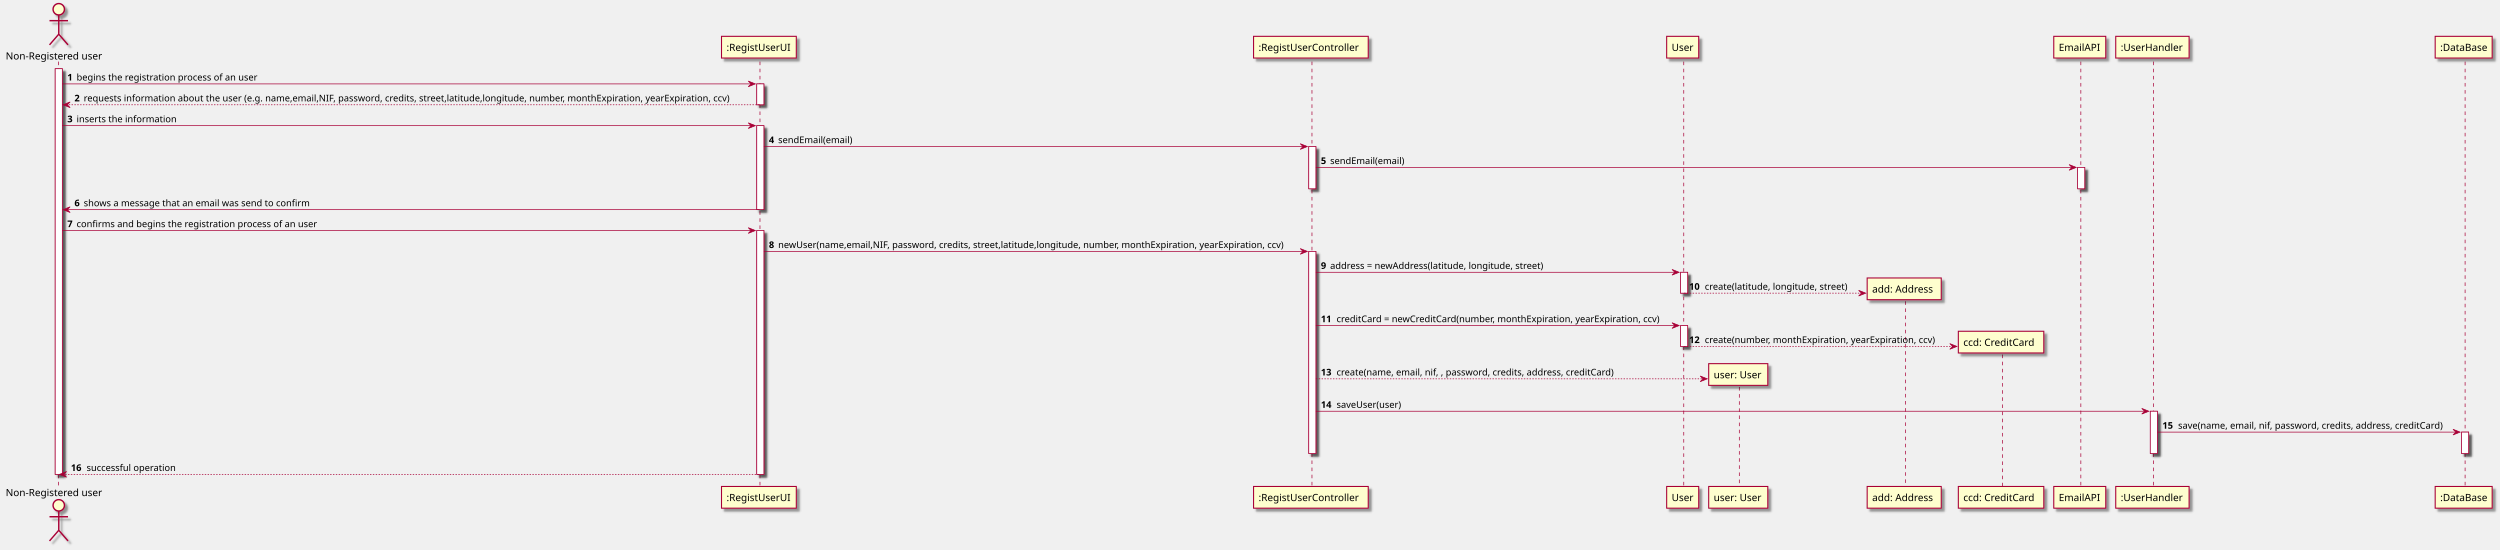
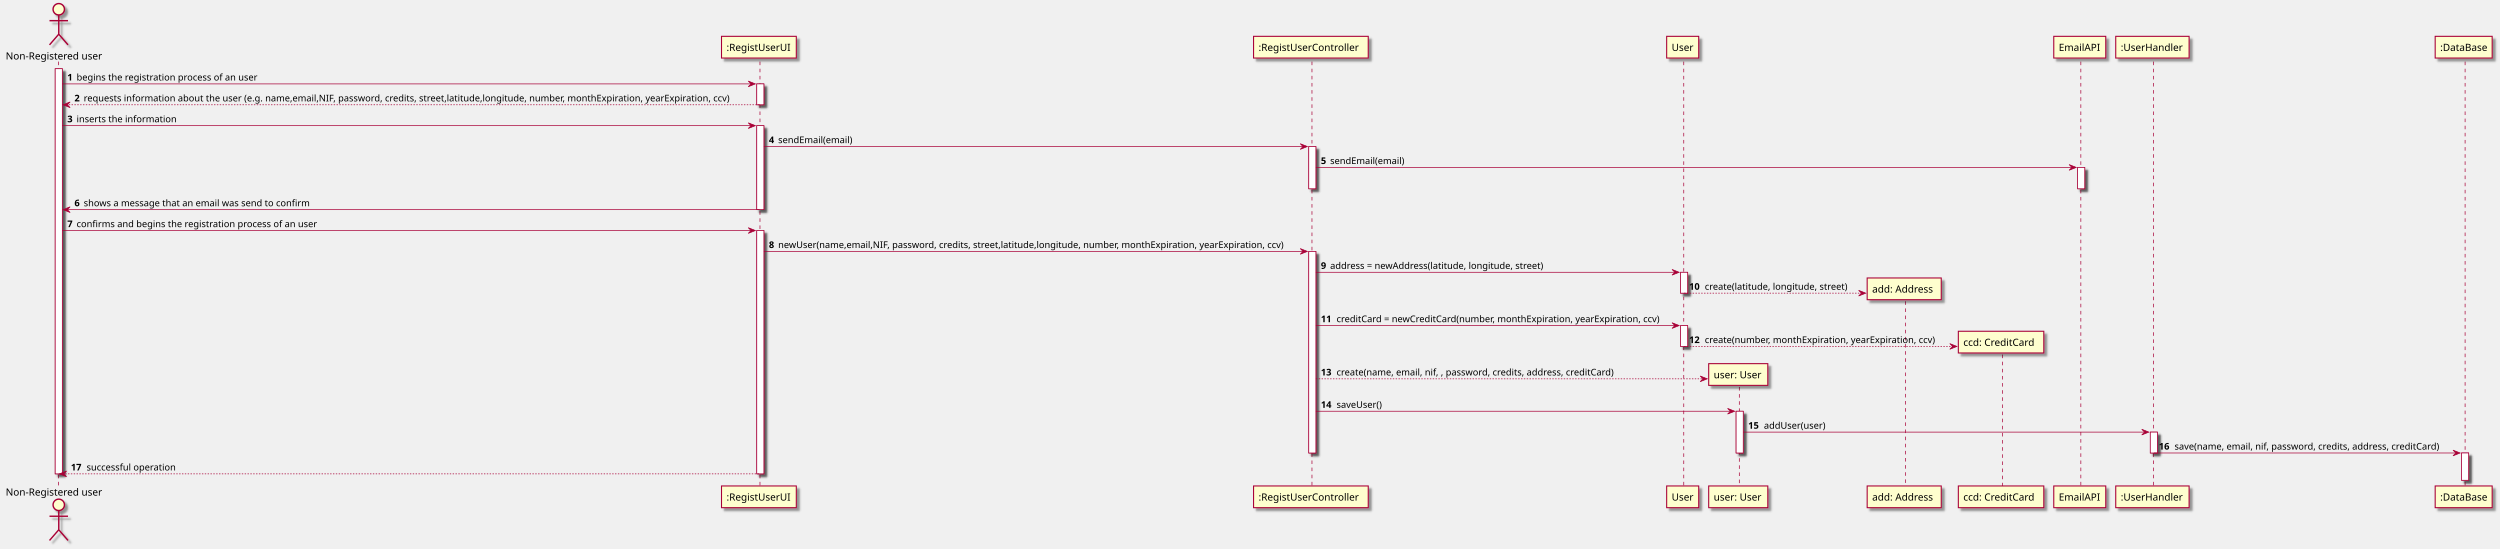
- <svg xmlns="http://www.w3.org/2000/svg" contentScriptType="application/ecmascript" contentStyleType="text/css" height="771px" preserveAspectRatio="none" style="width:3510px;height:771px;" version="1.1" viewBox="0 0 3510 771" width="3510px" zoomAndPan="magnify">
+ <svg xmlns="http://www.w3.org/2000/svg" contentScriptType="application/ecmascript" contentStyleType="text/css" height="770px" preserveAspectRatio="none" style="width:3510px;height:770px;" version="1.1" viewBox="0 0 3510 770" width="3510px" zoomAndPan="magnify">
  <defs>
-     <filter height="300%" id="fh4ermjfhfxl4" width="300%" x="-1" y="-1">
+     <filter height="300%" id="f1qba97kqvcczq" width="300%" x="-1" y="-1">
      <feGaussianBlur result="blurOut" stdDeviation="2.0" />
      <feColorMatrix in="blurOut" result="blurOut2" type="matrix" values="0 0 0 0 0 0 0 0 0 0 0 0 0 0 0 0 0 0 .4 0" />
      <feOffset dx="4.0" dy="4.0" in="blurOut2" result="blurOut3" />
      <feBlend in="SourceGraphic" in2="blurOut3" mode="normal" />
    </filter>
  </defs>
  <g>
-     <rect fill="#FFFFFF" filter="url(#fh4ermjfhfxl4)" height="569.502" style="stroke: #A80036; stroke-width: 1.0;" width="10" x="77.5" y="96.488" />
-     <rect fill="#FFFFFF" filter="url(#fh4ermjfhfxl4)" height="29.311" style="stroke: #A80036; stroke-width: 1.0;" width="10" x="1062.5" y="117.799" />
-     <rect fill="#FFFFFF" filter="url(#fh4ermjfhfxl4)" height="117.932" style="stroke: #A80036; stroke-width: 1.0;" width="10" x="1062.5" y="176.42" />
-     <rect fill="#FFFFFF" filter="url(#fh4ermjfhfxl4)" height="342.328" style="stroke: #A80036; stroke-width: 1.0;" width="10" x="1062.5" y="323.662" />
-     <rect fill="#FFFFFF" filter="url(#fh4ermjfhfxl4)" height="59.31" style="stroke: #A80036; stroke-width: 1.0;" width="10" x="1837.5" y="205.731" />
-     <rect fill="#FFFFFF" filter="url(#fh4ermjfhfxl4)" height="283.707" style="stroke: #A80036; stroke-width: 1.0;" width="10" x="1837.5" y="352.973" />
-     <rect fill="#FFFFFF" filter="url(#fh4ermjfhfxl4)" height="29.311" style="stroke: #A80036; stroke-width: 1.0;" width="10" x="2359.5" y="382.283" />
-     <rect fill="#FFFFFF" filter="url(#fh4ermjfhfxl4)" height="29.311" style="stroke: #A80036; stroke-width: 1.0;" width="10" x="2359.5" y="457.082" />
-     <rect fill="#FFFFFF" filter="url(#fh4ermjfhfxl4)" height="30" style="stroke: #A80036; stroke-width: 1.0;" width="10" x="2917" y="235.041" />
-     <rect fill="#FFFFFF" filter="url(#fh4ermjfhfxl4)" height="59.31" style="stroke: #A80036; stroke-width: 1.0;" width="10" x="3019" y="577.369" />
-     <rect fill="#FFFFFF" filter="url(#fh4ermjfhfxl4)" height="30" style="stroke: #A80036; stroke-width: 1.0;" width="10" x="3456" y="606.68" />
-     <line style="stroke: #A80036; stroke-width: 1.0; stroke-dasharray: 5.0,5.0;" x1="82" x2="82" y1="86.488" y2="683.99" />
-     <line style="stroke: #A80036; stroke-width: 1.0; stroke-dasharray: 5.0,5.0;" x1="1067" x2="1067" y1="86.488" y2="683.99" />
-     <line style="stroke: #A80036; stroke-width: 1.0; stroke-dasharray: 5.0,5.0;" x1="1842" x2="1842" y1="86.488" y2="683.99" />
-     <line style="stroke: #A80036; stroke-width: 1.0; stroke-dasharray: 5.0,5.0;" x1="2364" x2="2364" y1="86.488" y2="683.99" />
-     <line style="stroke: #A80036; stroke-width: 1.0; stroke-dasharray: 5.0,5.0;" x1="2442" x2="2442" y1="543.314" y2="683.99" />
-     <line style="stroke: #A80036; stroke-width: 1.0; stroke-dasharray: 5.0,5.0;" x1="2675.5" x2="2675.5" y1="423.027" y2="683.99" />
-     <line style="stroke: #A80036; stroke-width: 1.0; stroke-dasharray: 5.0,5.0;" x1="2811.5" x2="2811.5" y1="497.826" y2="683.99" />
-     <line style="stroke: #A80036; stroke-width: 1.0; stroke-dasharray: 5.0,5.0;" x1="2921.5" x2="2921.5" y1="86.488" y2="683.99" />
-     <line style="stroke: #A80036; stroke-width: 1.0; stroke-dasharray: 5.0,5.0;" x1="3023.5" x2="3023.5" y1="86.488" y2="683.99" />
-     <line style="stroke: #A80036; stroke-width: 1.0; stroke-dasharray: 5.0,5.0;" x1="3461" x2="3461" y1="86.488" y2="683.99" />
+     <rect fill="#FFFFFF" filter="url(#f1qba97kqvcczq)" height="568.812" style="stroke: #A80036; stroke-width: 1.0;" width="10" x="77.5" y="96.488" />
+     <rect fill="#FFFFFF" filter="url(#f1qba97kqvcczq)" height="29.311" style="stroke: #A80036; stroke-width: 1.0;" width="10" x="1062.5" y="117.799" />
+     <rect fill="#FFFFFF" filter="url(#f1qba97kqvcczq)" height="117.932" style="stroke: #A80036; stroke-width: 1.0;" width="10" x="1062.5" y="176.42" />
+     <rect fill="#FFFFFF" filter="url(#f1qba97kqvcczq)" height="341.639" style="stroke: #A80036; stroke-width: 1.0;" width="10" x="1062.5" y="323.662" />
+     <rect fill="#FFFFFF" filter="url(#f1qba97kqvcczq)" height="59.31" style="stroke: #A80036; stroke-width: 1.0;" width="10" x="1837.5" y="205.731" />
+     <rect fill="#FFFFFF" filter="url(#f1qba97kqvcczq)" height="283.018" style="stroke: #A80036; stroke-width: 1.0;" width="10" x="1837.5" y="352.973" />
+     <rect fill="#FFFFFF" filter="url(#f1qba97kqvcczq)" height="29.311" style="stroke: #A80036; stroke-width: 1.0;" width="10" x="2359.5" y="382.283" />
+     <rect fill="#FFFFFF" filter="url(#f1qba97kqvcczq)" height="29.311" style="stroke: #A80036; stroke-width: 1.0;" width="10" x="2359.5" y="457.082" />
+     <rect fill="#FFFFFF" filter="url(#f1qba97kqvcczq)" height="58.621" style="stroke: #A80036; stroke-width: 1.0;" width="10" x="2437.5" y="577.369" />
+     <rect fill="#FFFFFF" filter="url(#f1qba97kqvcczq)" height="30" style="stroke: #A80036; stroke-width: 1.0;" width="10" x="2917" y="235.041" />
+     <rect fill="#FFFFFF" filter="url(#f1qba97kqvcczq)" height="29.311" style="stroke: #A80036; stroke-width: 1.0;" width="10" x="3019" y="606.68" />
+     <rect fill="#FFFFFF" filter="url(#f1qba97kqvcczq)" height="38.31" style="stroke: #A80036; stroke-width: 1.0;" width="10" x="3456" y="635.99" />
+     <line style="stroke: #A80036; stroke-width: 1.0; stroke-dasharray: 5.0,5.0;" x1="82" x2="82" y1="86.488" y2="683.301" />
+     <line style="stroke: #A80036; stroke-width: 1.0; stroke-dasharray: 5.0,5.0;" x1="1067" x2="1067" y1="86.488" y2="683.301" />
+     <line style="stroke: #A80036; stroke-width: 1.0; stroke-dasharray: 5.0,5.0;" x1="1842" x2="1842" y1="86.488" y2="683.301" />
+     <line style="stroke: #A80036; stroke-width: 1.0; stroke-dasharray: 5.0,5.0;" x1="2364" x2="2364" y1="86.488" y2="683.301" />
+     <line style="stroke: #A80036; stroke-width: 1.0; stroke-dasharray: 5.0,5.0;" x1="2442" x2="2442" y1="543.314" y2="683.301" />
+     <line style="stroke: #A80036; stroke-width: 1.0; stroke-dasharray: 5.0,5.0;" x1="2675.5" x2="2675.5" y1="423.027" y2="683.301" />
+     <line style="stroke: #A80036; stroke-width: 1.0; stroke-dasharray: 5.0,5.0;" x1="2811.5" x2="2811.5" y1="497.826" y2="683.301" />
+     <line style="stroke: #A80036; stroke-width: 1.0; stroke-dasharray: 5.0,5.0;" x1="2921.5" x2="2921.5" y1="86.488" y2="683.301" />
+     <line style="stroke: #A80036; stroke-width: 1.0; stroke-dasharray: 5.0,5.0;" x1="3023.5" x2="3023.5" y1="86.488" y2="683.301" />
+     <line style="stroke: #A80036; stroke-width: 1.0; stroke-dasharray: 5.0,5.0;" x1="3461" x2="3461" y1="86.488" y2="683.301" />
    <text fill="#000000" font-family="sans-serif" font-size="14" lengthAdjust="spacingAndGlyphs" textLength="143" x="8" y="83.535">Non-Registered user</text>
-     <ellipse cx="82.5" cy="13" fill="#FEFECE" filter="url(#fh4ermjfhfxl4)" rx="8" ry="8" style="stroke: #A80036; stroke-width: 2.0;" />
-     <path d="M82.5,21 L82.5,48 M69.5,29 L95.5,29 M82.5,48 L69.5,63 M82.5,48 L95.5,63 " fill="none" filter="url(#fh4ermjfhfxl4)" style="stroke: #A80036; stroke-width: 2.0;" />
-     <text fill="#000000" font-family="sans-serif" font-size="14" lengthAdjust="spacingAndGlyphs" textLength="143" x="8" y="696.525">Non-Registered user</text>
-     <ellipse cx="82.5" cy="709.479" fill="#FEFECE" filter="url(#fh4ermjfhfxl4)" rx="8" ry="8" style="stroke: #A80036; stroke-width: 2.0;" />
-     <path d="M82.5,717.479 L82.5,744.479 M69.5,725.479 L95.5,725.479 M82.5,744.479 L69.5,759.479 M82.5,744.479 L95.5,759.479 " fill="none" filter="url(#fh4ermjfhfxl4)" style="stroke: #A80036; stroke-width: 2.0;" />
-     <rect fill="#FEFECE" filter="url(#fh4ermjfhfxl4)" height="30.488" style="stroke: #A80036; stroke-width: 1.5;" width="105" x="1013" y="51" />
+     <ellipse cx="82.5" cy="13" fill="#FEFECE" filter="url(#f1qba97kqvcczq)" rx="8" ry="8" style="stroke: #A80036; stroke-width: 2.0;" />
+     <path d="M82.5,21 L82.5,48 M69.5,29 L95.5,29 M82.5,48 L69.5,63 M82.5,48 L95.5,63 " fill="none" filter="url(#f1qba97kqvcczq)" style="stroke: #A80036; stroke-width: 2.0;" />
+     <text fill="#000000" font-family="sans-serif" font-size="14" lengthAdjust="spacingAndGlyphs" textLength="143" x="8" y="695.836">Non-Registered user</text>
+     <ellipse cx="82.5" cy="708.789" fill="#FEFECE" filter="url(#f1qba97kqvcczq)" rx="8" ry="8" style="stroke: #A80036; stroke-width: 2.0;" />
+     <path d="M82.5,716.789 L82.5,743.789 M69.5,724.789 L95.5,724.789 M82.5,743.789 L69.5,758.789 M82.5,743.789 L95.5,758.789 " fill="none" filter="url(#f1qba97kqvcczq)" style="stroke: #A80036; stroke-width: 2.0;" />
+     <rect fill="#FEFECE" filter="url(#f1qba97kqvcczq)" height="30.488" style="stroke: #A80036; stroke-width: 1.5;" width="105" x="1013" y="51" />
    <text fill="#000000" font-family="sans-serif" font-size="14" lengthAdjust="spacingAndGlyphs" textLength="91" x="1020" y="71.535">:RegistUserUI</text>
-     <rect fill="#FEFECE" filter="url(#fh4ermjfhfxl4)" height="30.488" style="stroke: #A80036; stroke-width: 1.5;" width="105" x="1013" y="682.99" />
-     <text fill="#000000" font-family="sans-serif" font-size="14" lengthAdjust="spacingAndGlyphs" textLength="91" x="1020" y="703.525">:RegistUserUI</text>
-     <rect fill="#FEFECE" filter="url(#fh4ermjfhfxl4)" height="30.488" style="stroke: #A80036; stroke-width: 1.5;" width="161" x="1760" y="51" />
+     <rect fill="#FEFECE" filter="url(#f1qba97kqvcczq)" height="30.488" style="stroke: #A80036; stroke-width: 1.5;" width="105" x="1013" y="682.301" />
+     <text fill="#000000" font-family="sans-serif" font-size="14" lengthAdjust="spacingAndGlyphs" textLength="91" x="1020" y="702.836">:RegistUserUI</text>
+     <rect fill="#FEFECE" filter="url(#f1qba97kqvcczq)" height="30.488" style="stroke: #A80036; stroke-width: 1.5;" width="161" x="1760" y="51" />
    <text fill="#000000" font-family="sans-serif" font-size="14" lengthAdjust="spacingAndGlyphs" textLength="147" x="1767" y="71.535">:RegistUserController</text>
-     <rect fill="#FEFECE" filter="url(#fh4ermjfhfxl4)" height="30.488" style="stroke: #A80036; stroke-width: 1.5;" width="161" x="1760" y="682.99" />
-     <text fill="#000000" font-family="sans-serif" font-size="14" lengthAdjust="spacingAndGlyphs" textLength="147" x="1767" y="703.525">:RegistUserController</text>
-     <rect fill="#FEFECE" filter="url(#fh4ermjfhfxl4)" height="30.488" style="stroke: #A80036; stroke-width: 1.5;" width="45" x="2340" y="51" />
+     <rect fill="#FEFECE" filter="url(#f1qba97kqvcczq)" height="30.488" style="stroke: #A80036; stroke-width: 1.5;" width="161" x="1760" y="682.301" />
+     <text fill="#000000" font-family="sans-serif" font-size="14" lengthAdjust="spacingAndGlyphs" textLength="147" x="1767" y="702.836">:RegistUserController</text>
+     <rect fill="#FEFECE" filter="url(#f1qba97kqvcczq)" height="30.488" style="stroke: #A80036; stroke-width: 1.5;" width="45" x="2340" y="51" />
    <text fill="#000000" font-family="sans-serif" font-size="14" lengthAdjust="spacingAndGlyphs" textLength="31" x="2347" y="71.535">User</text>
-     <rect fill="#FEFECE" filter="url(#fh4ermjfhfxl4)" height="30.488" style="stroke: #A80036; stroke-width: 1.5;" width="45" x="2340" y="682.99" />
-     <text fill="#000000" font-family="sans-serif" font-size="14" lengthAdjust="spacingAndGlyphs" textLength="31" x="2347" y="703.525">User</text>
-     <rect fill="#FEFECE" filter="url(#fh4ermjfhfxl4)" height="30.488" style="stroke: #A80036; stroke-width: 1.5;" width="83" x="2399" y="682.99" />
-     <text fill="#000000" font-family="sans-serif" font-size="14" lengthAdjust="spacingAndGlyphs" textLength="69" x="2406" y="703.525">user: User</text>
-     <rect fill="#FEFECE" filter="url(#fh4ermjfhfxl4)" height="30.488" style="stroke: #A80036; stroke-width: 1.5;" width="104" x="2621.5" y="682.99" />
-     <text fill="#000000" font-family="sans-serif" font-size="14" lengthAdjust="spacingAndGlyphs" textLength="90" x="2628.5" y="703.525">add: Address</text>
-     <rect fill="#FEFECE" filter="url(#fh4ermjfhfxl4)" height="30.488" style="stroke: #A80036; stroke-width: 1.5;" width="120" x="2749.5" y="682.99" />
-     <text fill="#000000" font-family="sans-serif" font-size="14" lengthAdjust="spacingAndGlyphs" textLength="106" x="2756.5" y="703.525">ccd: CreditCard</text>
-     <rect fill="#FEFECE" filter="url(#fh4ermjfhfxl4)" height="30.488" style="stroke: #A80036; stroke-width: 1.5;" width="73" x="2883.5" y="51" />
+     <rect fill="#FEFECE" filter="url(#f1qba97kqvcczq)" height="30.488" style="stroke: #A80036; stroke-width: 1.5;" width="45" x="2340" y="682.301" />
+     <text fill="#000000" font-family="sans-serif" font-size="14" lengthAdjust="spacingAndGlyphs" textLength="31" x="2347" y="702.836">User</text>
+     <rect fill="#FEFECE" filter="url(#f1qba97kqvcczq)" height="30.488" style="stroke: #A80036; stroke-width: 1.5;" width="83" x="2399" y="682.301" />
+     <text fill="#000000" font-family="sans-serif" font-size="14" lengthAdjust="spacingAndGlyphs" textLength="69" x="2406" y="702.836">user: User</text>
+     <rect fill="#FEFECE" filter="url(#f1qba97kqvcczq)" height="30.488" style="stroke: #A80036; stroke-width: 1.5;" width="104" x="2621.5" y="682.301" />
+     <text fill="#000000" font-family="sans-serif" font-size="14" lengthAdjust="spacingAndGlyphs" textLength="90" x="2628.5" y="702.836">add: Address</text>
+     <rect fill="#FEFECE" filter="url(#f1qba97kqvcczq)" height="30.488" style="stroke: #A80036; stroke-width: 1.5;" width="120" x="2749.5" y="682.301" />
+     <text fill="#000000" font-family="sans-serif" font-size="14" lengthAdjust="spacingAndGlyphs" textLength="106" x="2756.5" y="702.836">ccd: CreditCard</text>
+     <rect fill="#FEFECE" filter="url(#f1qba97kqvcczq)" height="30.488" style="stroke: #A80036; stroke-width: 1.5;" width="73" x="2883.5" y="51" />
    <text fill="#000000" font-family="sans-serif" font-size="14" lengthAdjust="spacingAndGlyphs" textLength="59" x="2890.5" y="71.535">EmailAPI</text>
-     <rect fill="#FEFECE" filter="url(#fh4ermjfhfxl4)" height="30.488" style="stroke: #A80036; stroke-width: 1.5;" width="73" x="2883.5" y="682.99" />
-     <text fill="#000000" font-family="sans-serif" font-size="14" lengthAdjust="spacingAndGlyphs" textLength="59" x="2890.5" y="703.525">EmailAPI</text>
-     <rect fill="#FEFECE" filter="url(#fh4ermjfhfxl4)" height="30.488" style="stroke: #A80036; stroke-width: 1.5;" width="103" x="2970.5" y="51" />
+     <rect fill="#FEFECE" filter="url(#f1qba97kqvcczq)" height="30.488" style="stroke: #A80036; stroke-width: 1.5;" width="73" x="2883.5" y="682.301" />
+     <text fill="#000000" font-family="sans-serif" font-size="14" lengthAdjust="spacingAndGlyphs" textLength="59" x="2890.5" y="702.836">EmailAPI</text>
+     <rect fill="#FEFECE" filter="url(#f1qba97kqvcczq)" height="30.488" style="stroke: #A80036; stroke-width: 1.5;" width="103" x="2970.5" y="51" />
    <text fill="#000000" font-family="sans-serif" font-size="14" lengthAdjust="spacingAndGlyphs" textLength="89" x="2977.5" y="71.535">:UserHandler</text>
-     <rect fill="#FEFECE" filter="url(#fh4ermjfhfxl4)" height="30.488" style="stroke: #A80036; stroke-width: 1.5;" width="103" x="2970.5" y="682.99" />
-     <text fill="#000000" font-family="sans-serif" font-size="14" lengthAdjust="spacingAndGlyphs" textLength="89" x="2977.5" y="703.525">:UserHandler</text>
-     <rect fill="#FEFECE" filter="url(#fh4ermjfhfxl4)" height="30.488" style="stroke: #A80036; stroke-width: 1.5;" width="80" x="3419" y="51" />
+     <rect fill="#FEFECE" filter="url(#f1qba97kqvcczq)" height="30.488" style="stroke: #A80036; stroke-width: 1.5;" width="103" x="2970.5" y="682.301" />
+     <text fill="#000000" font-family="sans-serif" font-size="14" lengthAdjust="spacingAndGlyphs" textLength="89" x="2977.5" y="702.836">:UserHandler</text>
+     <rect fill="#FEFECE" filter="url(#f1qba97kqvcczq)" height="30.488" style="stroke: #A80036; stroke-width: 1.5;" width="80" x="3419" y="51" />
    <text fill="#000000" font-family="sans-serif" font-size="14" lengthAdjust="spacingAndGlyphs" textLength="66" x="3426" y="71.535">:DataBase</text>
-     <rect fill="#FEFECE" filter="url(#fh4ermjfhfxl4)" height="30.488" style="stroke: #A80036; stroke-width: 1.5;" width="80" x="3419" y="682.99" />
-     <text fill="#000000" font-family="sans-serif" font-size="14" lengthAdjust="spacingAndGlyphs" textLength="66" x="3426" y="703.525">:DataBase</text>
-     <rect fill="#FFFFFF" filter="url(#fh4ermjfhfxl4)" height="569.502" style="stroke: #A80036; stroke-width: 1.0;" width="10" x="77.5" y="96.488" />
-     <rect fill="#FFFFFF" filter="url(#fh4ermjfhfxl4)" height="29.311" style="stroke: #A80036; stroke-width: 1.0;" width="10" x="1062.5" y="117.799" />
-     <rect fill="#FFFFFF" filter="url(#fh4ermjfhfxl4)" height="117.932" style="stroke: #A80036; stroke-width: 1.0;" width="10" x="1062.5" y="176.42" />
-     <rect fill="#FFFFFF" filter="url(#fh4ermjfhfxl4)" height="342.328" style="stroke: #A80036; stroke-width: 1.0;" width="10" x="1062.5" y="323.662" />
-     <rect fill="#FFFFFF" filter="url(#fh4ermjfhfxl4)" height="59.31" style="stroke: #A80036; stroke-width: 1.0;" width="10" x="1837.5" y="205.731" />
-     <rect fill="#FFFFFF" filter="url(#fh4ermjfhfxl4)" height="283.707" style="stroke: #A80036; stroke-width: 1.0;" width="10" x="1837.5" y="352.973" />
-     <rect fill="#FFFFFF" filter="url(#fh4ermjfhfxl4)" height="29.311" style="stroke: #A80036; stroke-width: 1.0;" width="10" x="2359.5" y="382.283" />
-     <rect fill="#FFFFFF" filter="url(#fh4ermjfhfxl4)" height="29.311" style="stroke: #A80036; stroke-width: 1.0;" width="10" x="2359.5" y="457.082" />
-     <rect fill="#FFFFFF" filter="url(#fh4ermjfhfxl4)" height="30" style="stroke: #A80036; stroke-width: 1.0;" width="10" x="2917" y="235.041" />
-     <rect fill="#FFFFFF" filter="url(#fh4ermjfhfxl4)" height="59.31" style="stroke: #A80036; stroke-width: 1.0;" width="10" x="3019" y="577.369" />
-     <rect fill="#FFFFFF" filter="url(#fh4ermjfhfxl4)" height="30" style="stroke: #A80036; stroke-width: 1.0;" width="10" x="3456" y="606.68" />
+     <rect fill="#FEFECE" filter="url(#f1qba97kqvcczq)" height="30.488" style="stroke: #A80036; stroke-width: 1.5;" width="80" x="3419" y="682.301" />
+     <text fill="#000000" font-family="sans-serif" font-size="14" lengthAdjust="spacingAndGlyphs" textLength="66" x="3426" y="702.836">:DataBase</text>
+     <rect fill="#FFFFFF" filter="url(#f1qba97kqvcczq)" height="568.812" style="stroke: #A80036; stroke-width: 1.0;" width="10" x="77.5" y="96.488" />
+     <rect fill="#FFFFFF" filter="url(#f1qba97kqvcczq)" height="29.311" style="stroke: #A80036; stroke-width: 1.0;" width="10" x="1062.5" y="117.799" />
+     <rect fill="#FFFFFF" filter="url(#f1qba97kqvcczq)" height="117.932" style="stroke: #A80036; stroke-width: 1.0;" width="10" x="1062.5" y="176.42" />
+     <rect fill="#FFFFFF" filter="url(#f1qba97kqvcczq)" height="341.639" style="stroke: #A80036; stroke-width: 1.0;" width="10" x="1062.5" y="323.662" />
+     <rect fill="#FFFFFF" filter="url(#f1qba97kqvcczq)" height="59.31" style="stroke: #A80036; stroke-width: 1.0;" width="10" x="1837.5" y="205.731" />
+     <rect fill="#FFFFFF" filter="url(#f1qba97kqvcczq)" height="283.018" style="stroke: #A80036; stroke-width: 1.0;" width="10" x="1837.5" y="352.973" />
+     <rect fill="#FFFFFF" filter="url(#f1qba97kqvcczq)" height="29.311" style="stroke: #A80036; stroke-width: 1.0;" width="10" x="2359.5" y="382.283" />
+     <rect fill="#FFFFFF" filter="url(#f1qba97kqvcczq)" height="29.311" style="stroke: #A80036; stroke-width: 1.0;" width="10" x="2359.5" y="457.082" />
+     <rect fill="#FFFFFF" filter="url(#f1qba97kqvcczq)" height="58.621" style="stroke: #A80036; stroke-width: 1.0;" width="10" x="2437.5" y="577.369" />
+     <rect fill="#FFFFFF" filter="url(#f1qba97kqvcczq)" height="30" style="stroke: #A80036; stroke-width: 1.0;" width="10" x="2917" y="235.041" />
+     <rect fill="#FFFFFF" filter="url(#f1qba97kqvcczq)" height="29.311" style="stroke: #A80036; stroke-width: 1.0;" width="10" x="3019" y="606.68" />
+     <rect fill="#FFFFFF" filter="url(#f1qba97kqvcczq)" height="38.31" style="stroke: #A80036; stroke-width: 1.0;" width="10" x="3456" y="635.99" />
    <polygon fill="#A80036" points="1050.5,113.799,1060.5,117.799,1050.5,121.799,1054.5,117.799" style="stroke: #A80036; stroke-width: 1.0;" />
    <line style="stroke: #A80036; stroke-width: 1.0;" x1="87.5" x2="1056.5" y1="117.799" y2="117.799" />
    <text fill="#000000" font-family="sans-serif" font-size="13" font-weight="bold" lengthAdjust="spacingAndGlyphs" textLength="9" x="94.5" y="113.057">1</text>
    <text fill="#000000" font-family="sans-serif" font-size="13" lengthAdjust="spacingAndGlyphs" textLength="263" x="107.5" y="113.057">begins the registration process of an user</text>
    <polygon fill="#A80036" points="98.5,143.109,88.5,147.109,98.5,151.109,94.5,147.109" style="stroke: #A80036; stroke-width: 1.0;" />
    <line style="stroke: #A80036; stroke-width: 1.0; stroke-dasharray: 2.0,2.0;" x1="92.5" x2="1066.5" y1="147.109" y2="147.109" />
    <text fill="#000000" font-family="sans-serif" font-size="13" font-weight="bold" lengthAdjust="spacingAndGlyphs" textLength="9" x="104.5" y="142.367">2</text>
    <text fill="#000000" font-family="sans-serif" font-size="13" lengthAdjust="spacingAndGlyphs" textLength="938" x="117.5" y="142.367">requests information about the user (e.g. name,email,NIF, password, credits, street,latitude,longitude, number, monthExpiration, yearExpiration, ccv)</text>
    <polygon fill="#A80036" points="1050.5,172.42,1060.5,176.42,1050.5,180.42,1054.5,176.42" style="stroke: #A80036; stroke-width: 1.0;" />
    <line style="stroke: #A80036; stroke-width: 1.0;" x1="87.5" x2="1056.5" y1="176.42" y2="176.42" />
    <text fill="#000000" font-family="sans-serif" font-size="13" font-weight="bold" lengthAdjust="spacingAndGlyphs" textLength="9" x="94.5" y="171.678">3</text>
    <text fill="#000000" font-family="sans-serif" font-size="13" lengthAdjust="spacingAndGlyphs" textLength="145" x="107.5" y="171.678">inserts the information</text>
    <polygon fill="#A80036" points="1825.5,201.731,1835.5,205.731,1825.5,209.731,1829.5,205.731" style="stroke: #A80036; stroke-width: 1.0;" />
    <line style="stroke: #A80036; stroke-width: 1.0;" x1="1072.5" x2="1831.5" y1="205.731" y2="205.731" />
    <text fill="#000000" font-family="sans-serif" font-size="13" font-weight="bold" lengthAdjust="spacingAndGlyphs" textLength="9" x="1079.5" y="200.988">4</text>
    <text fill="#000000" font-family="sans-serif" font-size="13" lengthAdjust="spacingAndGlyphs" textLength="106" x="1092.5" y="200.988">sendEmail(email)</text>
    <polygon fill="#A80036" points="2905,231.041,2915,235.041,2905,239.041,2909,235.041" style="stroke: #A80036; stroke-width: 1.0;" />
    <line style="stroke: #A80036; stroke-width: 1.0;" x1="1847.5" x2="2911" y1="235.041" y2="235.041" />
    <text fill="#000000" font-family="sans-serif" font-size="13" font-weight="bold" lengthAdjust="spacingAndGlyphs" textLength="9" x="1854.5" y="230.299">5</text>
    <text fill="#000000" font-family="sans-serif" font-size="13" lengthAdjust="spacingAndGlyphs" textLength="106" x="1867.5" y="230.299">sendEmail(email)</text>
    <polygon fill="#A80036" points="98.5,290.352,88.5,294.352,98.5,298.352,94.5,294.352" style="stroke: #A80036; stroke-width: 1.0;" />
    <line style="stroke: #A80036; stroke-width: 1.0;" x1="92.5" x2="1066.5" y1="294.352" y2="294.352" />
    <text fill="#000000" font-family="sans-serif" font-size="13" font-weight="bold" lengthAdjust="spacingAndGlyphs" textLength="9" x="104.5" y="289.609">6</text>
    <text fill="#000000" font-family="sans-serif" font-size="13" lengthAdjust="spacingAndGlyphs" textLength="328" x="117.5" y="289.609">shows a message that an email was send to confirm</text>
    <polygon fill="#A80036" points="1050.5,319.662,1060.5,323.662,1050.5,327.662,1054.5,323.662" style="stroke: #A80036; stroke-width: 1.0;" />
    <line style="stroke: #A80036; stroke-width: 1.0;" x1="87.5" x2="1056.5" y1="323.662" y2="323.662" />
    <text fill="#000000" font-family="sans-serif" font-size="13" font-weight="bold" lengthAdjust="spacingAndGlyphs" textLength="9" x="94.5" y="318.92">7</text>
    <text fill="#000000" font-family="sans-serif" font-size="13" lengthAdjust="spacingAndGlyphs" textLength="350" x="107.5" y="318.92">confirms and begins the registration process of an user</text>
    <polygon fill="#A80036" points="1825.5,348.973,1835.5,352.973,1825.5,356.973,1829.5,352.973" style="stroke: #A80036; stroke-width: 1.0;" />
    <line style="stroke: #A80036; stroke-width: 1.0;" x1="1072.5" x2="1831.5" y1="352.973" y2="352.973" />
    <text fill="#000000" font-family="sans-serif" font-size="13" font-weight="bold" lengthAdjust="spacingAndGlyphs" textLength="9" x="1079.5" y="348.231">8</text>
    <text fill="#000000" font-family="sans-serif" font-size="13" lengthAdjust="spacingAndGlyphs" textLength="733" x="1092.5" y="348.231">newUser(name,email,NIF, password, credits, street,latitude,longitude, number, monthExpiration, yearExpiration, ccv)</text>
    <polygon fill="#A80036" points="2347.5,378.283,2357.5,382.283,2347.5,386.283,2351.5,382.283" style="stroke: #A80036; stroke-width: 1.0;" />
    <line style="stroke: #A80036; stroke-width: 1.0;" x1="1847.5" x2="2353.5" y1="382.283" y2="382.283" />
    <text fill="#000000" font-family="sans-serif" font-size="13" font-weight="bold" lengthAdjust="spacingAndGlyphs" textLength="9" x="1854.5" y="377.541">9</text>
    <text fill="#000000" font-family="sans-serif" font-size="13" lengthAdjust="spacingAndGlyphs" textLength="311" x="1867.5" y="377.541">address = newAddress(latitude, longitude, street)</text>
    <polygon fill="#A80036" points="2609.5,407.594,2619.5,411.594,2609.5,415.594,2613.5,411.594" style="stroke: #A80036; stroke-width: 1.0;" />
    <line style="stroke: #A80036; stroke-width: 1.0; stroke-dasharray: 2.0,2.0;" x1="2364.5" x2="2615.5" y1="411.594" y2="411.594" />
    <text fill="#000000" font-family="sans-serif" font-size="13" font-weight="bold" lengthAdjust="spacingAndGlyphs" textLength="18" x="2371.5" y="406.852">10</text>
    <text fill="#000000" font-family="sans-serif" font-size="13" lengthAdjust="spacingAndGlyphs" textLength="206" x="2393.5" y="406.852">create(latitude, longitude, street)</text>
-     <rect fill="#FEFECE" filter="url(#fh4ermjfhfxl4)" height="30.488" style="stroke: #A80036; stroke-width: 1.5;" width="104" x="2621.5" y="390.283" />
+     <rect fill="#FEFECE" filter="url(#f1qba97kqvcczq)" height="30.488" style="stroke: #A80036; stroke-width: 1.5;" width="104" x="2621.5" y="390.283" />
    <text fill="#000000" font-family="sans-serif" font-size="14" lengthAdjust="spacingAndGlyphs" textLength="90" x="2628.5" y="410.818">add: Address</text>
    <polygon fill="#A80036" points="2347.5,453.082,2357.5,457.082,2347.5,461.082,2351.5,457.082" style="stroke: #A80036; stroke-width: 1.0;" />
    <line style="stroke: #A80036; stroke-width: 1.0;" x1="1847.5" x2="2353.5" y1="457.082" y2="457.082" />
    <text fill="#000000" font-family="sans-serif" font-size="13" font-weight="bold" lengthAdjust="spacingAndGlyphs" textLength="18" x="1854.5" y="452.34">11</text>
    <text fill="#000000" font-family="sans-serif" font-size="13" lengthAdjust="spacingAndGlyphs" textLength="471" x="1876.5" y="452.34">creditCard = newCreditCard(number, monthExpiration, yearExpiration, ccv)</text>
    <polygon fill="#A80036" points="2737.5,482.393,2747.5,486.393,2737.5,490.393,2741.5,486.393" style="stroke: #A80036; stroke-width: 1.0;" />
    <line style="stroke: #A80036; stroke-width: 1.0; stroke-dasharray: 2.0,2.0;" x1="2364.5" x2="2743.5" y1="486.393" y2="486.393" />
    <text fill="#000000" font-family="sans-serif" font-size="13" font-weight="bold" lengthAdjust="spacingAndGlyphs" textLength="18" x="2371.5" y="481.65">12</text>
    <text fill="#000000" font-family="sans-serif" font-size="13" lengthAdjust="spacingAndGlyphs" textLength="334" x="2393.5" y="481.65">create(number, monthExpiration, yearExpiration, ccv)</text>
-     <rect fill="#FEFECE" filter="url(#fh4ermjfhfxl4)" height="30.488" style="stroke: #A80036; stroke-width: 1.5;" width="120" x="2749.5" y="465.082" />
+     <rect fill="#FEFECE" filter="url(#f1qba97kqvcczq)" height="30.488" style="stroke: #A80036; stroke-width: 1.5;" width="120" x="2749.5" y="465.082" />
    <text fill="#000000" font-family="sans-serif" font-size="14" lengthAdjust="spacingAndGlyphs" textLength="106" x="2756.5" y="485.617">ccd: CreditCard</text>
    <polygon fill="#A80036" points="2387,527.881,2397,531.881,2387,535.881,2391,531.881" style="stroke: #A80036; stroke-width: 1.0;" />
    <line style="stroke: #A80036; stroke-width: 1.0; stroke-dasharray: 2.0,2.0;" x1="1847.5" x2="2393" y1="531.881" y2="531.881" />
    <text fill="#000000" font-family="sans-serif" font-size="13" font-weight="bold" lengthAdjust="spacingAndGlyphs" textLength="18" x="1854.5" y="527.139">13</text>
    <text fill="#000000" font-family="sans-serif" font-size="13" lengthAdjust="spacingAndGlyphs" textLength="404" x="1876.5" y="527.139">create(name, email, nif, , password, credits, address, creditCard)</text>
-     <rect fill="#FEFECE" filter="url(#fh4ermjfhfxl4)" height="30.488" style="stroke: #A80036; stroke-width: 1.5;" width="83" x="2399" y="510.57" />
+     <rect fill="#FEFECE" filter="url(#f1qba97kqvcczq)" height="30.488" style="stroke: #A80036; stroke-width: 1.5;" width="83" x="2399" y="510.57" />
    <text fill="#000000" font-family="sans-serif" font-size="14" lengthAdjust="spacingAndGlyphs" textLength="69" x="2406" y="531.106">user: User</text>
-     <polygon fill="#A80036" points="3007,573.369,3017,577.369,3007,581.369,3011,577.369" style="stroke: #A80036; stroke-width: 1.0;" />
-     <line style="stroke: #A80036; stroke-width: 1.0;" x1="1847.5" x2="3013" y1="577.369" y2="577.369" />
+     <polygon fill="#A80036" points="2425.5,573.369,2435.5,577.369,2425.5,581.369,2429.5,577.369" style="stroke: #A80036; stroke-width: 1.0;" />
+     <line style="stroke: #A80036; stroke-width: 1.0;" x1="1847.5" x2="2431.5" y1="577.369" y2="577.369" />
    <text fill="#000000" font-family="sans-serif" font-size="13" font-weight="bold" lengthAdjust="spacingAndGlyphs" textLength="18" x="1854.5" y="572.627">14</text>
-     <text fill="#000000" font-family="sans-serif" font-size="13" lengthAdjust="spacingAndGlyphs" textLength="91" x="1876.5" y="572.627">saveUser(user)</text>
-     <polygon fill="#A80036" points="3444,602.68,3454,606.68,3444,610.68,3448,606.68" style="stroke: #A80036; stroke-width: 1.0;" />
-     <line style="stroke: #A80036; stroke-width: 1.0;" x1="3029" x2="3450" y1="606.68" y2="606.68" />
-     <text fill="#000000" font-family="sans-serif" font-size="13" font-weight="bold" lengthAdjust="spacingAndGlyphs" textLength="18" x="3036" y="601.938">15</text>
-     <text fill="#000000" font-family="sans-serif" font-size="13" lengthAdjust="spacingAndGlyphs" textLength="386" x="3058" y="601.938">save(name, email, nif, password, credits, address, creditCard)</text>
-     <polygon fill="#A80036" points="93.5,661.99,83.5,665.99,93.5,669.99,89.5,665.99" style="stroke: #A80036; stroke-width: 1.0;" />
-     <line style="stroke: #A80036; stroke-width: 1.0; stroke-dasharray: 2.0,2.0;" x1="87.5" x2="1066.5" y1="665.99" y2="665.99" />
-     <text fill="#000000" font-family="sans-serif" font-size="13" font-weight="bold" lengthAdjust="spacingAndGlyphs" textLength="18" x="99.5" y="661.248">16</text>
-     <text fill="#000000" font-family="sans-serif" font-size="13" lengthAdjust="spacingAndGlyphs" textLength="131" x="121.5" y="661.248">successful operation</text>
+     <text fill="#000000" font-family="sans-serif" font-size="13" lengthAdjust="spacingAndGlyphs" textLength="64" x="1876.5" y="572.627">saveUser()</text>
+     <polygon fill="#A80036" points="3007,602.68,3017,606.68,3007,610.68,3011,606.68" style="stroke: #A80036; stroke-width: 1.0;" />
+     <line style="stroke: #A80036; stroke-width: 1.0;" x1="2447.5" x2="3013" y1="606.68" y2="606.68" />
+     <text fill="#000000" font-family="sans-serif" font-size="13" font-weight="bold" lengthAdjust="spacingAndGlyphs" textLength="18" x="2454.5" y="601.938">15</text>
+     <text fill="#000000" font-family="sans-serif" font-size="13" lengthAdjust="spacingAndGlyphs" textLength="86" x="2476.5" y="601.938">addUser(user)</text>
+     <polygon fill="#A80036" points="3444,631.99,3454,635.99,3444,639.99,3448,635.99" style="stroke: #A80036; stroke-width: 1.0;" />
+     <line style="stroke: #A80036; stroke-width: 1.0;" x1="3024" x2="3450" y1="635.99" y2="635.99" />
+     <text fill="#000000" font-family="sans-serif" font-size="13" font-weight="bold" lengthAdjust="spacingAndGlyphs" textLength="18" x="3031" y="631.248">16</text>
+     <text fill="#000000" font-family="sans-serif" font-size="13" lengthAdjust="spacingAndGlyphs" textLength="386" x="3053" y="631.248">save(name, email, nif, password, credits, address, creditCard)</text>
+     <polygon fill="#A80036" points="93.5,661.301,83.5,665.301,93.5,669.301,89.5,665.301" style="stroke: #A80036; stroke-width: 1.0;" />
+     <line style="stroke: #A80036; stroke-width: 1.0; stroke-dasharray: 2.0,2.0;" x1="87.5" x2="1066.5" y1="665.301" y2="665.301" />
+     <text fill="#000000" font-family="sans-serif" font-size="13" font-weight="bold" lengthAdjust="spacingAndGlyphs" textLength="18" x="99.5" y="660.559">17</text>
+     <text fill="#000000" font-family="sans-serif" font-size="13" lengthAdjust="spacingAndGlyphs" textLength="131" x="121.5" y="660.559">successful operation</text>
  </g>
</svg>
